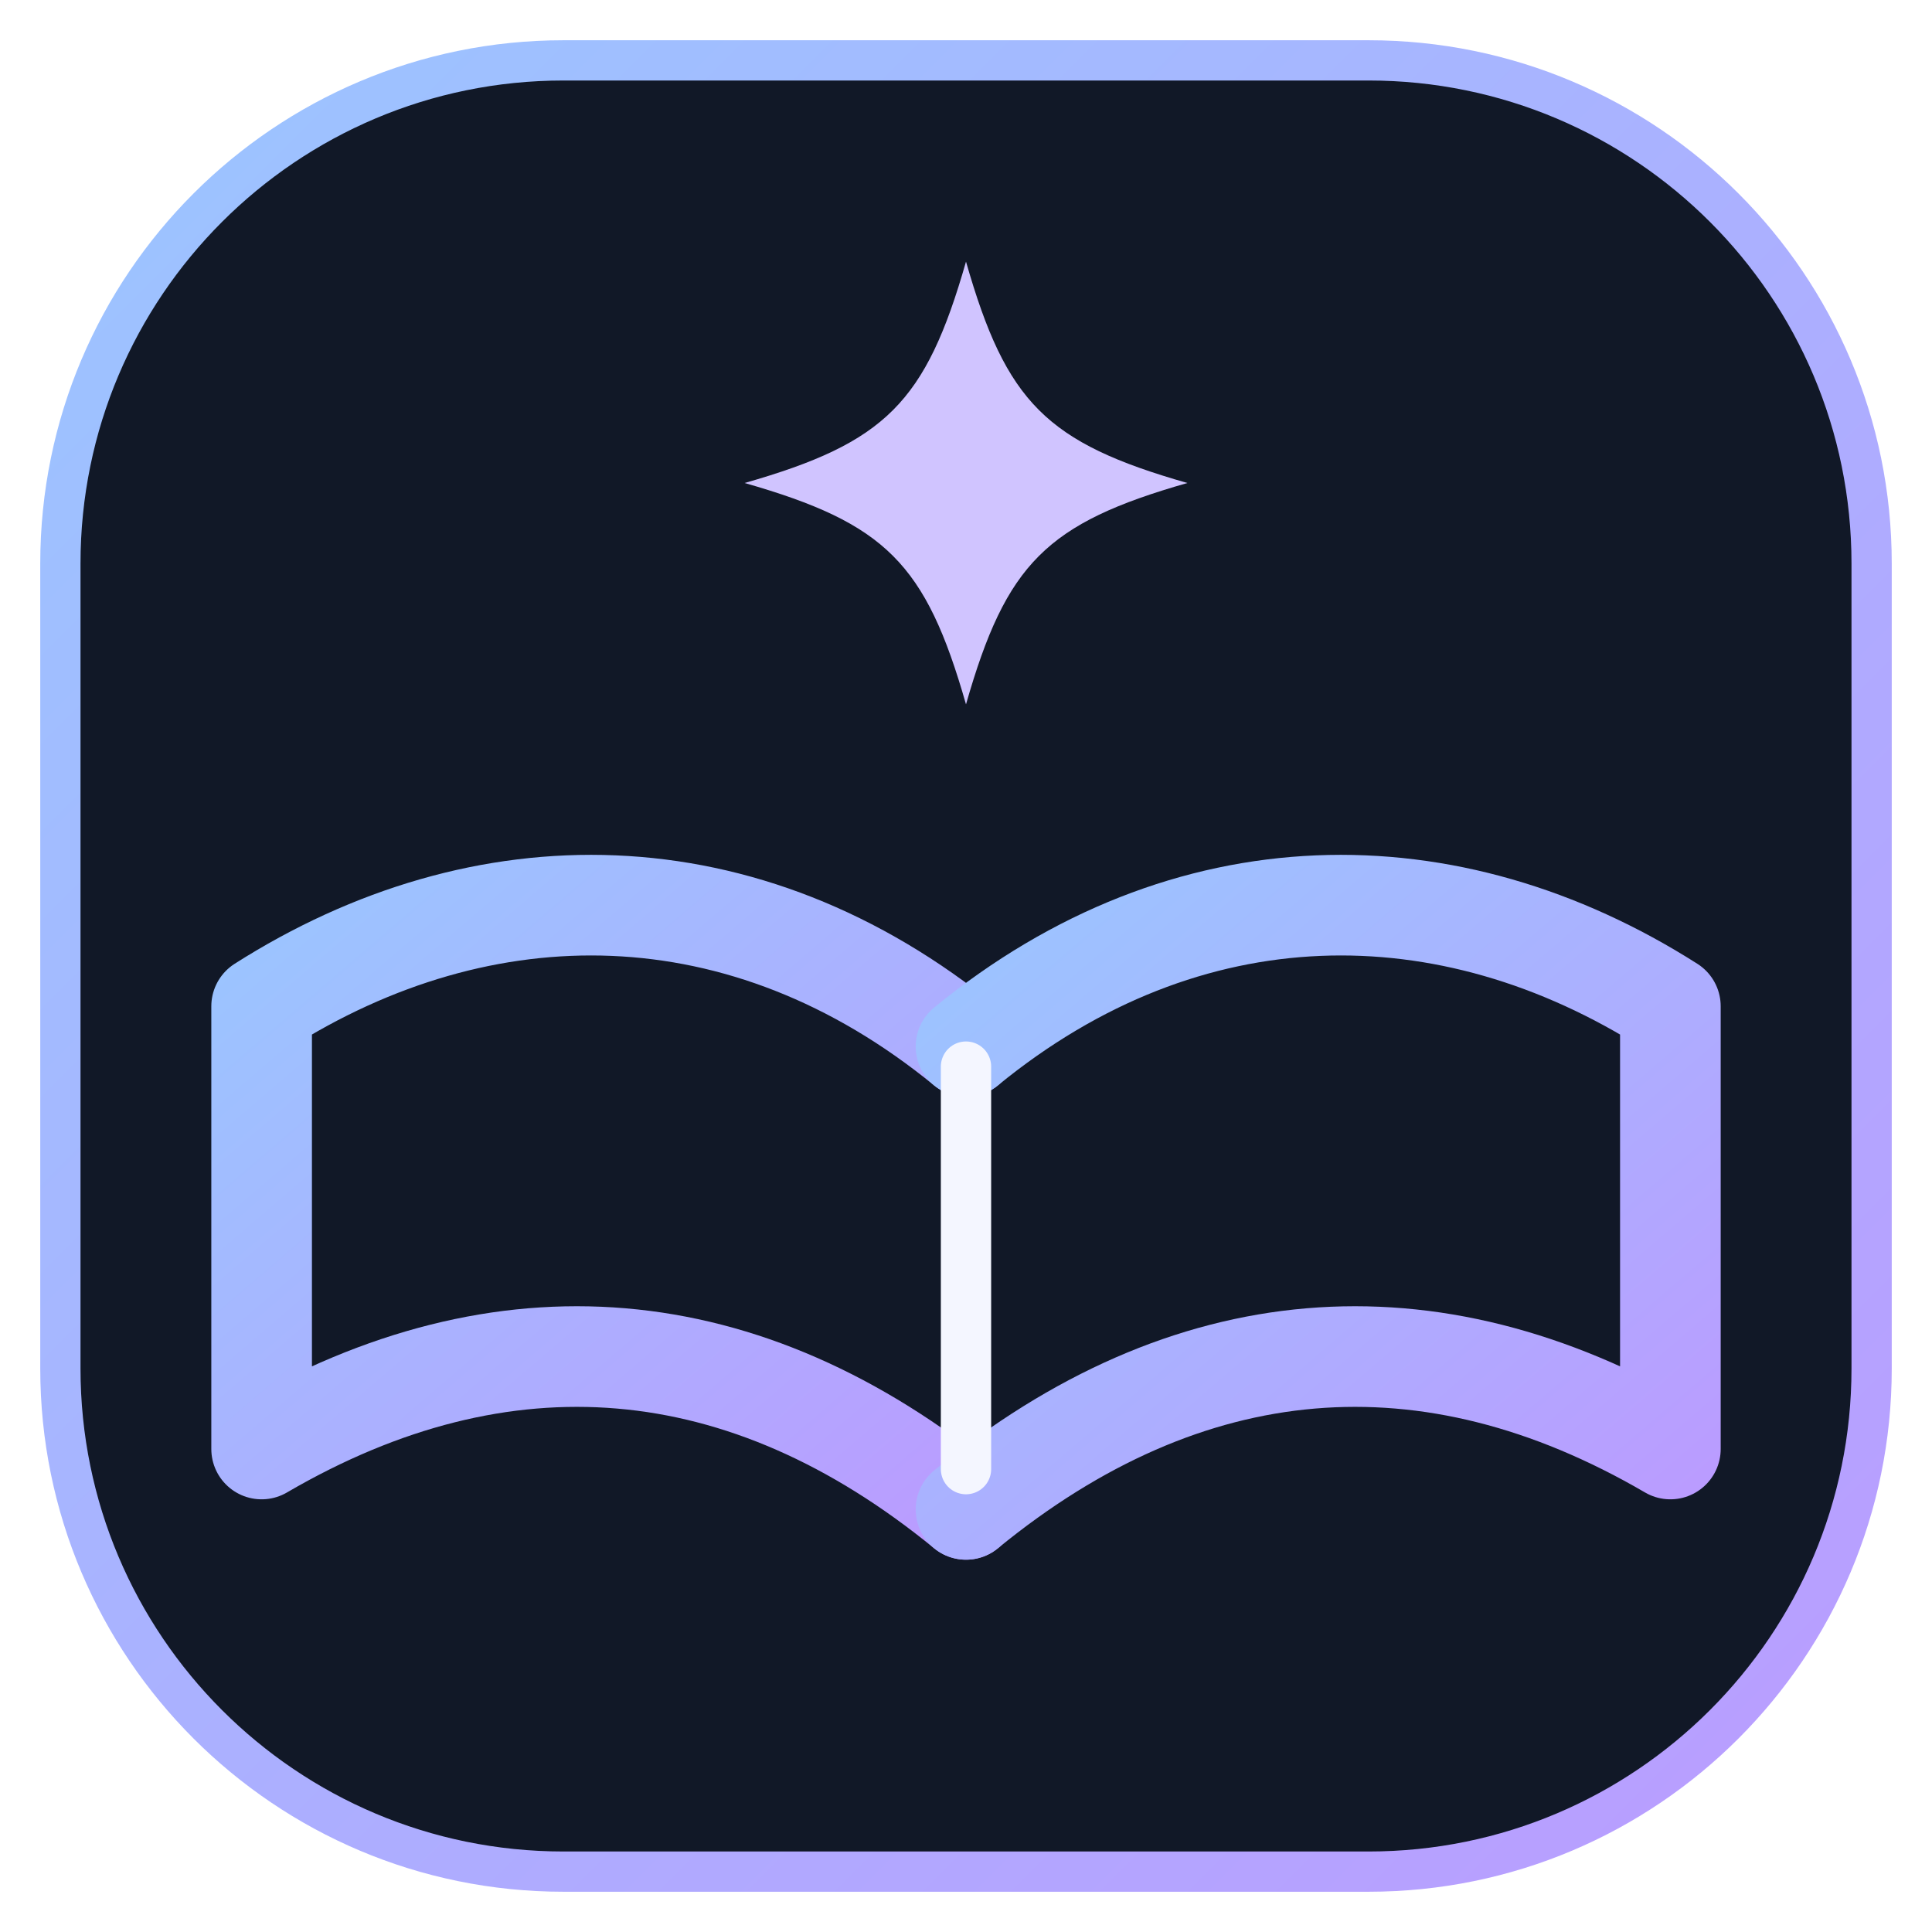
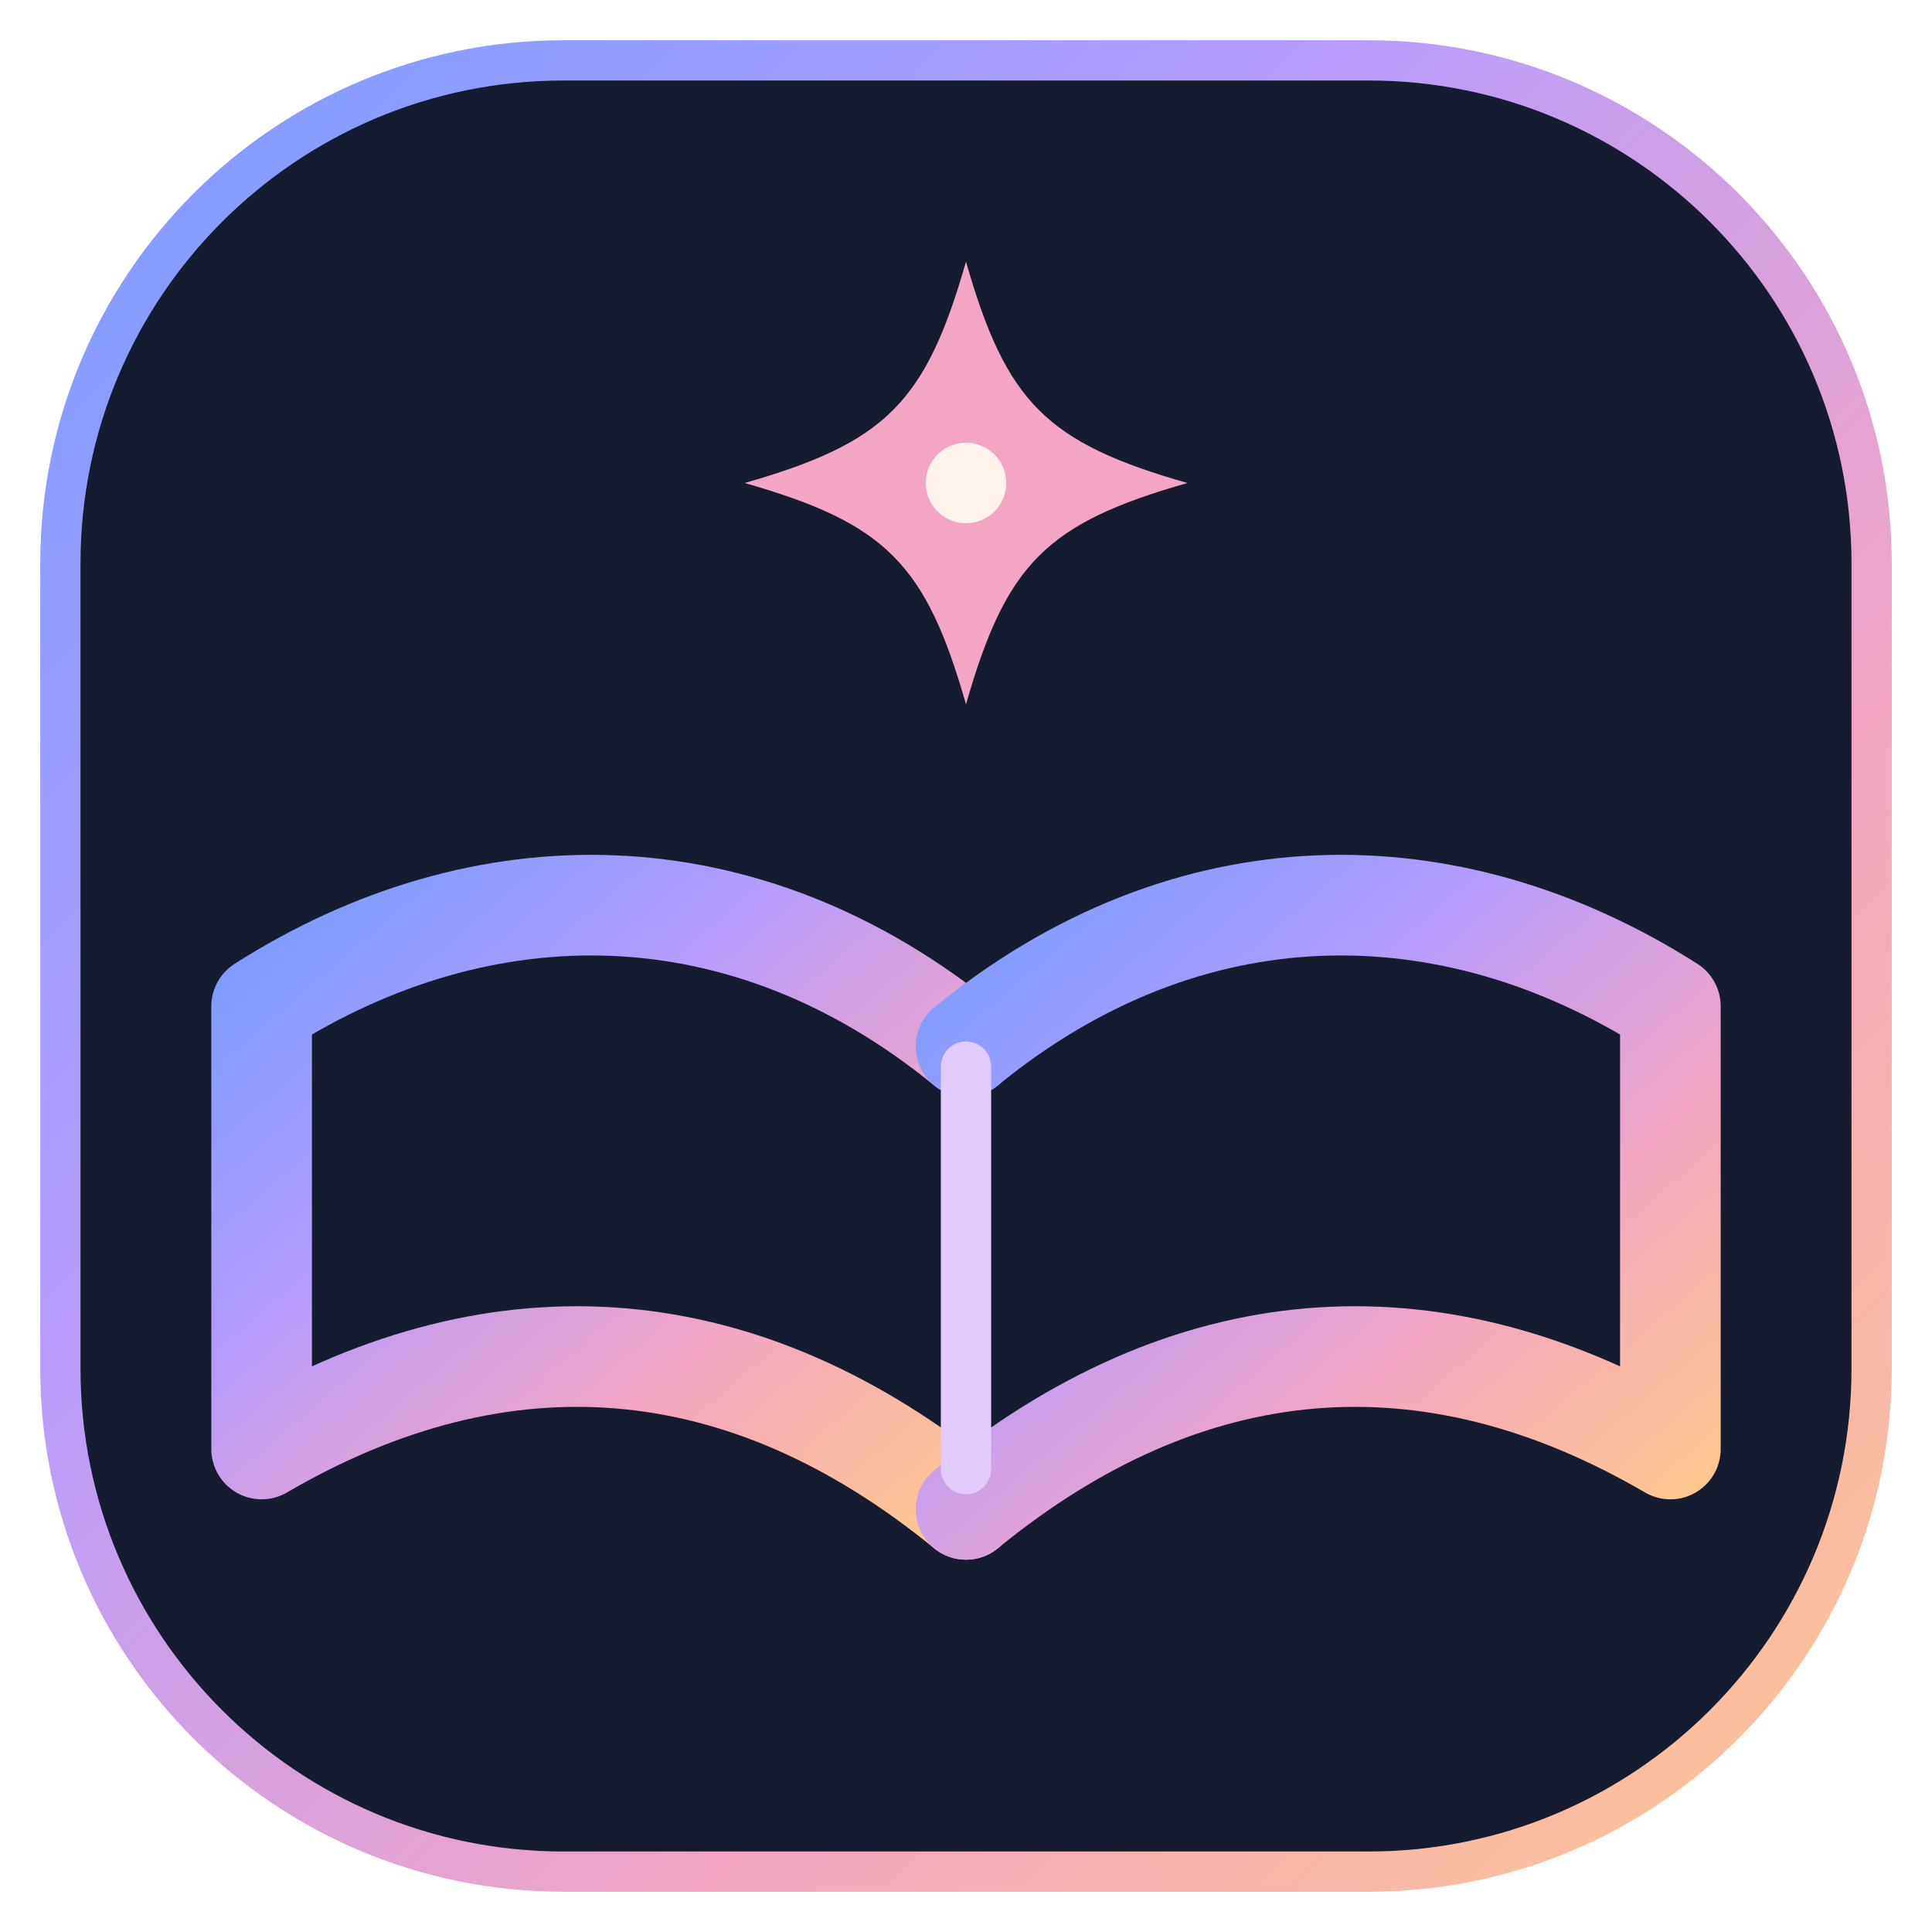
<svg xmlns="http://www.w3.org/2000/svg" width="96" height="96" viewBox="0 0 96 96">
  <defs>
-     <linearGradient id="a" x2="1" y2="1">
-       <stop stop-color="#9bc5ff" />
-       <stop offset="1" stop-color="#ba9cff" />
+     <linearGradient id="book" x1="0" y1="0" x2="1" y2="1">
+       <stop stop-color="#7a9cff" />
+       <stop offset=".34" stop-color="#b59cff" />
+       <stop offset=".68" stop-color="#f3a5c3" />
+       <stop offset="1" stop-color="#ffc78f" />
    </linearGradient>
  </defs>
-   <rect x="3" y="3" width="90" height="90" rx="25" fill="#111827" stroke="url(#a)" stroke-width="2" />
-   <g fill="none" stroke="url(#a)" stroke-width="5" stroke-linecap="round" stroke-linejoin="round">
-     <path d="M48 52C37 43 24 43 13 50V72C25 65 37 66 48 75" />
-     <path d="M48 52C59 43 72 43 83 50V72C71 65 59 66 48 75" />
-   </g>
-   <path d="M48 53V73" stroke="#f4f6ff" stroke-width="2.5" stroke-linecap="round" />
-   <path d="M48 13C50 20 52 22 59 24C52 26 50 28 48 35C46 28 44 26 37 24C44 22 46 20 48 13Z" fill="#d0c4ff" />
+   <rect x="3" y="3" width="90" height="90" rx="25" fill="#151c30" stroke="url(#book)" stroke-width="2" />
+   <path d="M48 52 C37 43 24 43 13 50 L13 72 C25 65 37 66 48 75" fill="none" stroke="url(#book)" stroke-width="5" stroke-linecap="round" stroke-linejoin="round" />
+   <path d="M48 52 C59 43 72 43 83 50 L83 72 C71 65 59 66 48 75" fill="none" stroke="url(#book)" stroke-width="5" stroke-linecap="round" stroke-linejoin="round" />
+   <path d="M48 53 L48 73" fill="none" stroke="#e1cbff" stroke-width="2.5" stroke-linecap="round" />
+   <path d="M48 13 C50 20 52 22 59 24 C52 26 50 28 48 35 C46 28 44 26 37 24 C44 22 46 20 48 13Z" fill="#f3a5c3" />
+   <circle cx="48" cy="24" r="2" fill="#fff3ed" />
</svg>
